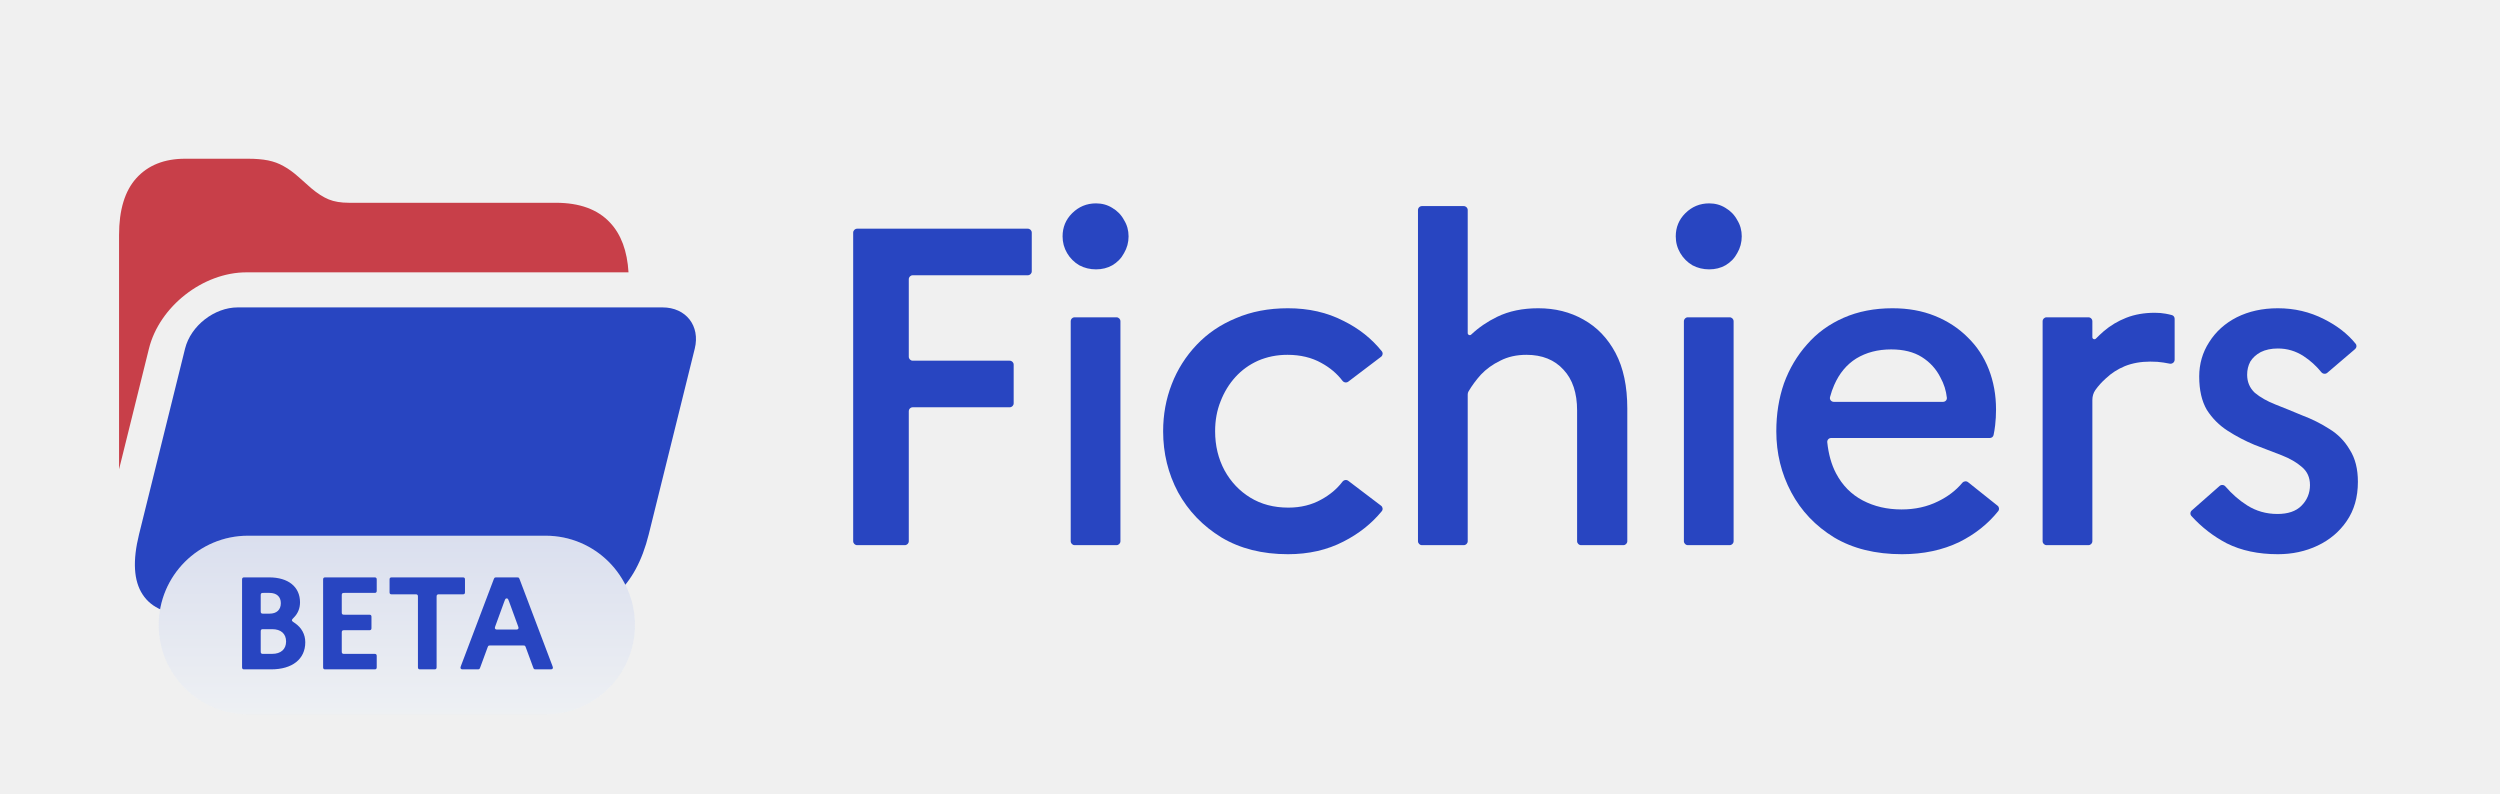
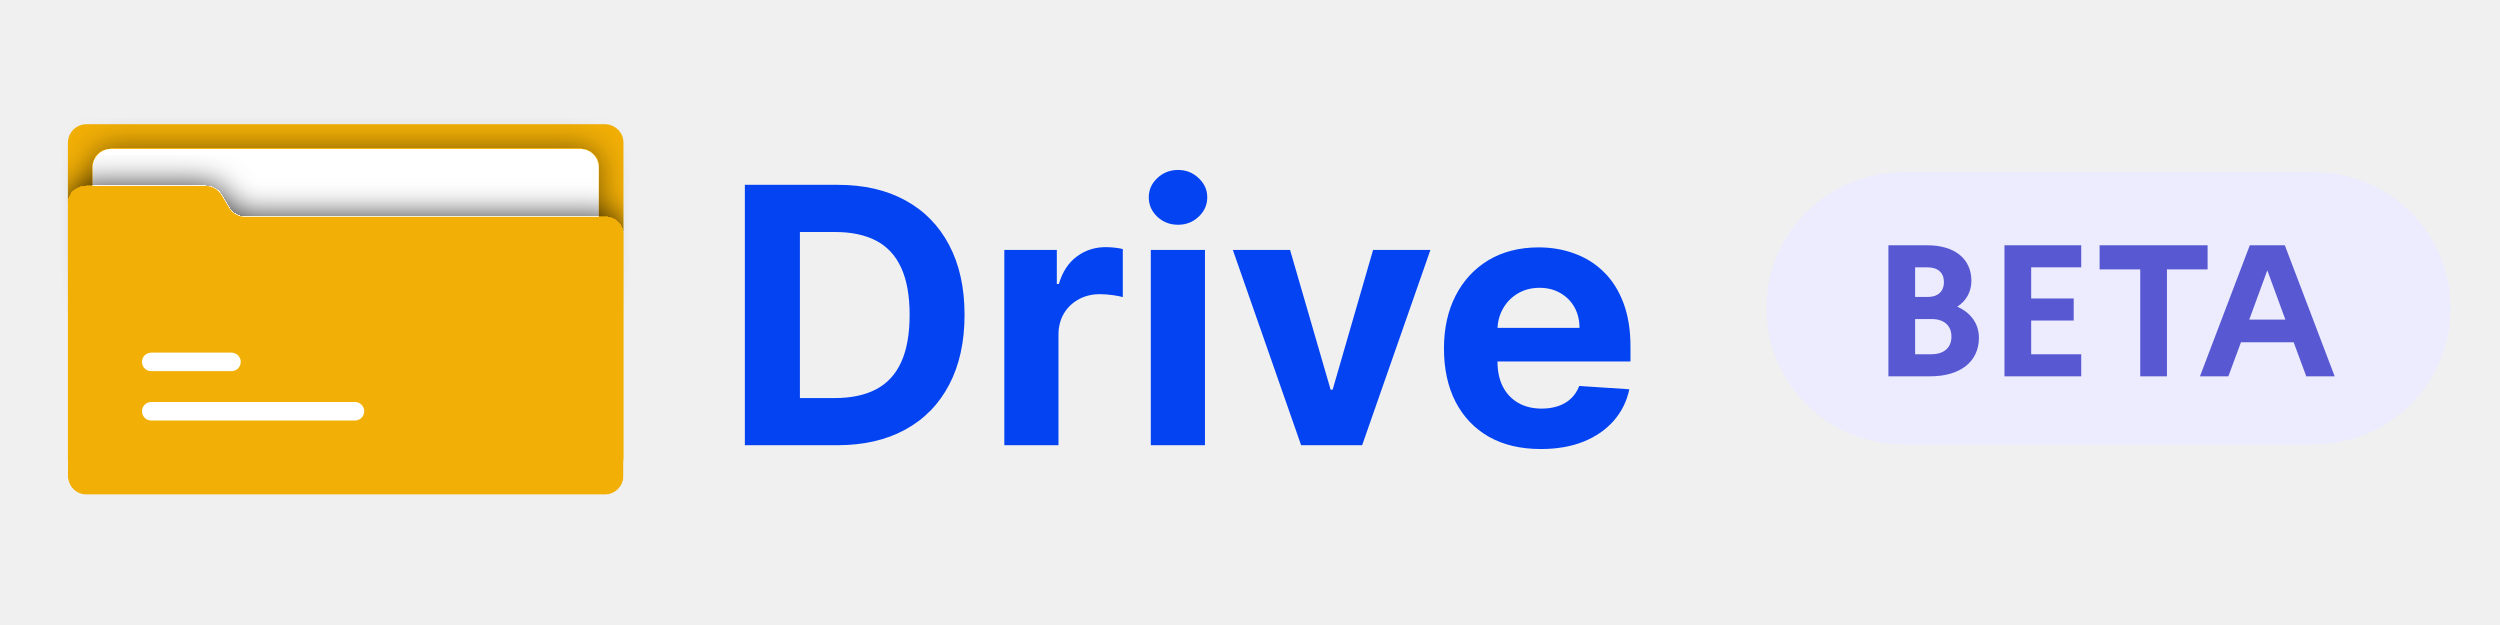
- <svg xmlns="http://www.w3.org/2000/svg" width="126" height="40" viewBox="0 0 126 40" fill="none">
-   <path d="M31.677 13.726H12.42C10.232 13.726 8.033 15.447 7.507 17.57L6 23.654V11.849C6 10.578 6.291 9.621 6.874 8.977C7.465 8.326 8.283 8 9.329 8H12.501C12.889 8 13.225 8.028 13.509 8.084C13.793 8.141 14.055 8.237 14.294 8.374C14.533 8.503 14.783 8.684 15.045 8.917L15.684 9.484C15.998 9.749 16.293 9.938 16.569 10.051C16.846 10.164 17.186 10.22 17.589 10.22H28.012C29.215 10.22 30.127 10.554 30.747 11.221C31.303 11.813 31.613 12.648 31.677 13.726Z" fill="#C83F49" />
-   <path d="M9.677 31C8.466 31 7.637 30.654 7.188 29.961C6.737 29.276 6.678 28.266 7.008 26.93L9.327 17.571C9.611 16.423 10.8 15.493 11.983 15.493H33.39C34.572 15.493 35.3 16.423 35.016 17.571L32.697 26.93C32.366 28.266 31.817 29.276 31.05 29.961C30.28 30.654 29.361 31 28.293 31H9.677Z" fill="#2845C1" />
-   <rect x="8" y="27" width="24" height="9" rx="4.5" fill="#EEF1F4" />
-   <rect x="8" y="27" width="24" height="9" rx="4.5" fill="url(#paint0_linear_3435_94)" fill-opacity="0.1" />
-   <path d="M12.342 33.736C12.293 33.736 12.268 33.736 12.249 33.727C12.232 33.718 12.218 33.705 12.21 33.688C12.2 33.669 12.2 33.644 12.2 33.594V29.243C12.2 29.193 12.2 29.168 12.21 29.149C12.218 29.132 12.232 29.118 12.249 29.11C12.268 29.1 12.293 29.1 12.342 29.1H13.564C14.531 29.1 15.121 29.577 15.121 30.358C15.121 30.648 15.02 30.907 14.826 31.107C14.757 31.178 14.723 31.213 14.717 31.236C14.711 31.262 14.712 31.274 14.724 31.297C14.734 31.319 14.774 31.345 14.853 31.398C15.198 31.628 15.386 31.97 15.386 32.372C15.386 33.22 14.73 33.736 13.664 33.736H12.342ZM13.584 29.882H13.283C13.233 29.882 13.208 29.882 13.189 29.891C13.172 29.9 13.159 29.913 13.15 29.93C13.14 29.949 13.14 29.974 13.14 30.024V30.786C13.14 30.835 13.14 30.86 13.15 30.88C13.159 30.896 13.172 30.91 13.189 30.918C13.208 30.928 13.233 30.928 13.283 30.928H13.584C13.942 30.928 14.154 30.736 14.154 30.398C14.154 30.074 13.942 29.882 13.584 29.882ZM13.717 31.71H13.283C13.233 31.71 13.208 31.71 13.189 31.719C13.172 31.728 13.159 31.741 13.15 31.758C13.14 31.777 13.14 31.802 13.14 31.852V32.812C13.14 32.862 13.14 32.887 13.15 32.906C13.159 32.923 13.172 32.937 13.189 32.945C13.208 32.955 13.233 32.955 13.283 32.955H13.717C14.154 32.955 14.419 32.723 14.419 32.332C14.419 31.935 14.154 31.71 13.717 31.71Z" fill="#2845C1" />
-   <path d="M16.427 33.736C16.377 33.736 16.352 33.736 16.333 33.727C16.317 33.718 16.303 33.705 16.294 33.688C16.285 33.669 16.285 33.644 16.285 33.594V29.243C16.285 29.193 16.285 29.168 16.294 29.149C16.303 29.132 16.317 29.118 16.333 29.11C16.352 29.1 16.377 29.1 16.427 29.1H18.844C18.894 29.1 18.919 29.1 18.938 29.11C18.955 29.118 18.969 29.132 18.977 29.149C18.987 29.168 18.987 29.193 18.987 29.243V29.739C18.987 29.789 18.987 29.814 18.977 29.833C18.969 29.85 18.955 29.863 18.938 29.872C18.919 29.882 18.894 29.882 18.844 29.882H17.368C17.318 29.882 17.293 29.882 17.274 29.891C17.257 29.9 17.243 29.913 17.235 29.93C17.225 29.949 17.225 29.974 17.225 30.024V30.839C17.225 30.889 17.225 30.913 17.235 30.933C17.243 30.949 17.257 30.963 17.274 30.971C17.293 30.981 17.318 30.981 17.368 30.981H18.579C18.629 30.981 18.654 30.981 18.673 30.991C18.69 30.999 18.704 31.013 18.712 31.03C18.722 31.049 18.722 31.074 18.722 31.124V31.62C18.722 31.67 18.722 31.695 18.712 31.714C18.704 31.731 18.69 31.744 18.673 31.753C18.654 31.763 18.629 31.763 18.579 31.763H17.368C17.318 31.763 17.293 31.763 17.274 31.772C17.257 31.781 17.243 31.794 17.235 31.811C17.225 31.83 17.225 31.855 17.225 31.905V32.812C17.225 32.862 17.225 32.887 17.235 32.906C17.243 32.923 17.257 32.937 17.274 32.945C17.293 32.955 17.318 32.955 17.368 32.955H18.844C18.894 32.955 18.919 32.955 18.938 32.965C18.955 32.973 18.969 32.987 18.977 33.004C18.987 33.023 18.987 33.047 18.987 33.097V33.594C18.987 33.644 18.987 33.669 18.977 33.688C18.969 33.705 18.955 33.718 18.938 33.727C18.919 33.736 18.894 33.736 18.844 33.736H16.427Z" fill="#2845C1" />
-   <path d="M19.776 29.954C19.726 29.954 19.701 29.954 19.682 29.945C19.666 29.936 19.652 29.923 19.643 29.906C19.634 29.887 19.634 29.862 19.634 29.812V29.243C19.634 29.193 19.634 29.168 19.643 29.149C19.652 29.132 19.666 29.118 19.682 29.11C19.701 29.1 19.726 29.1 19.776 29.1H23.293C23.343 29.1 23.368 29.1 23.387 29.11C23.404 29.118 23.417 29.132 23.426 29.149C23.435 29.168 23.435 29.193 23.435 29.243V29.812C23.435 29.862 23.435 29.887 23.426 29.906C23.417 29.923 23.404 29.936 23.387 29.945C23.368 29.954 23.343 29.954 23.293 29.954H22.147C22.097 29.954 22.073 29.954 22.053 29.964C22.037 29.973 22.023 29.986 22.015 30.003C22.005 30.022 22.005 30.047 22.005 30.097V33.594C22.005 33.644 22.005 33.669 21.995 33.688C21.987 33.705 21.973 33.718 21.956 33.727C21.937 33.736 21.912 33.736 21.862 33.736H21.207C21.157 33.736 21.132 33.736 21.113 33.727C21.096 33.718 21.083 33.705 21.074 33.688C21.064 33.669 21.064 33.644 21.064 33.594V30.097C21.064 30.047 21.064 30.022 21.055 30.003C21.046 29.986 21.032 29.973 21.016 29.964C20.997 29.954 20.972 29.954 20.922 29.954H19.776Z" fill="#2845C1" />
-   <path d="M23.372 33.736C23.303 33.736 23.268 33.736 23.246 33.722C23.227 33.709 23.213 33.689 23.208 33.667C23.202 33.641 23.215 33.608 23.239 33.543L24.886 29.192C24.899 29.159 24.905 29.142 24.916 29.13C24.926 29.119 24.938 29.111 24.951 29.106C24.966 29.1 24.984 29.1 25.02 29.1H26.055C26.09 29.1 26.108 29.1 26.123 29.106C26.137 29.111 26.149 29.119 26.158 29.13C26.169 29.142 26.175 29.159 26.188 29.192L27.835 33.543C27.86 33.608 27.872 33.641 27.866 33.667C27.861 33.689 27.848 33.709 27.828 33.722C27.806 33.736 27.771 33.736 27.702 33.736H27.008C26.972 33.736 26.954 33.736 26.939 33.73C26.925 33.725 26.913 33.717 26.903 33.706C26.892 33.694 26.886 33.677 26.874 33.643L26.499 32.624C26.486 32.591 26.48 32.574 26.469 32.561C26.46 32.55 26.448 32.542 26.434 32.537C26.419 32.531 26.401 32.531 26.365 32.531H24.709C24.674 32.531 24.656 32.531 24.64 32.537C24.627 32.542 24.615 32.55 24.605 32.561C24.594 32.574 24.588 32.591 24.576 32.624L24.201 33.643C24.188 33.677 24.182 33.694 24.171 33.706C24.162 33.717 24.149 33.725 24.136 33.73C24.121 33.736 24.103 33.736 24.067 33.736H23.372ZM24.971 31.538C24.948 31.602 24.936 31.635 24.942 31.66C24.947 31.683 24.961 31.703 24.98 31.715C25.002 31.73 25.037 31.73 25.105 31.73H25.969C26.038 31.73 26.072 31.73 26.094 31.715C26.114 31.703 26.127 31.683 26.133 31.66C26.139 31.635 26.127 31.602 26.103 31.538L25.671 30.354C25.63 30.241 25.609 30.185 25.579 30.169C25.553 30.155 25.522 30.155 25.495 30.169C25.465 30.185 25.445 30.241 25.403 30.354L24.971 31.538Z" fill="#2845C1" />
-   <path d="M64.911 15.536C65.959 15.536 66.894 15.749 67.714 16.174C68.487 16.554 69.13 17.064 69.643 17.704C69.712 17.789 69.694 17.914 69.607 17.98L67.953 19.235C67.861 19.305 67.729 19.282 67.659 19.189C67.384 18.828 67.03 18.529 66.597 18.293C66.111 18.02 65.541 17.883 64.888 17.883C64.356 17.883 63.863 17.982 63.407 18.179C62.967 18.376 62.587 18.65 62.268 18.999C61.949 19.349 61.698 19.759 61.516 20.23C61.333 20.685 61.242 21.187 61.242 21.734C61.242 22.463 61.402 23.124 61.721 23.716C62.04 24.293 62.473 24.749 63.02 25.083C63.566 25.417 64.204 25.584 64.934 25.584C65.556 25.584 66.111 25.448 66.597 25.174C67.03 24.938 67.384 24.64 67.659 24.279C67.729 24.186 67.861 24.163 67.953 24.233L69.605 25.487C69.693 25.553 69.711 25.679 69.641 25.765C69.128 26.391 68.486 26.9 67.714 27.293C66.894 27.718 65.959 27.932 64.911 27.932C63.62 27.932 62.503 27.65 61.562 27.088C60.62 26.511 59.891 25.752 59.374 24.81C58.873 23.868 58.622 22.843 58.622 21.734C58.622 20.898 58.766 20.109 59.055 19.364C59.343 18.62 59.762 17.959 60.309 17.382C60.855 16.805 61.516 16.356 62.29 16.037C63.065 15.703 63.939 15.536 64.911 15.536Z" fill="#2845C1" />
-   <path fill-rule="evenodd" clip-rule="evenodd" d="M95.382 15.536C96.172 15.536 96.886 15.665 97.523 15.923C98.161 16.181 98.708 16.539 99.164 16.994C99.635 17.45 99.992 17.99 100.235 18.613C100.478 19.235 100.6 19.911 100.6 20.64C100.6 20.913 100.585 21.18 100.555 21.438C100.533 21.625 100.506 21.788 100.476 21.927C100.457 22.015 100.378 22.075 100.288 22.075H92.29C92.174 22.075 92.082 22.174 92.094 22.29C92.158 22.894 92.304 23.415 92.534 23.853C92.853 24.46 93.301 24.916 93.878 25.22C94.455 25.524 95.109 25.676 95.838 25.676C96.521 25.676 97.137 25.539 97.684 25.266C98.176 25.026 98.581 24.716 98.899 24.336C98.972 24.249 99.101 24.231 99.19 24.302L100.677 25.487C100.761 25.554 100.777 25.677 100.71 25.761C100.195 26.404 99.543 26.922 98.754 27.317C97.903 27.727 96.939 27.932 95.86 27.932C94.524 27.932 93.384 27.65 92.442 27.088C91.501 26.511 90.779 25.752 90.278 24.81C89.777 23.868 89.526 22.843 89.526 21.734C89.526 20.868 89.655 20.063 89.913 19.319C90.186 18.574 90.574 17.921 91.075 17.359C91.576 16.782 92.192 16.334 92.921 16.015C93.65 15.696 94.47 15.536 95.382 15.536ZM95.314 17.61C94.645 17.61 94.06 17.762 93.559 18.066C93.073 18.369 92.701 18.817 92.442 19.409C92.359 19.596 92.29 19.798 92.233 20.014C92.201 20.137 92.297 20.253 92.423 20.253H97.929C98.042 20.253 98.134 20.16 98.122 20.047C98.084 19.687 97.976 19.346 97.797 19.023C97.584 18.598 97.273 18.256 96.863 17.997C96.453 17.739 95.936 17.61 95.314 17.61Z" fill="#2845C1" />
-   <path d="M114.805 15.536C115.64 15.536 116.415 15.719 117.129 16.083C117.793 16.416 118.326 16.83 118.725 17.326C118.791 17.407 118.776 17.525 118.697 17.593L117.293 18.791C117.204 18.866 117.071 18.85 116.997 18.76C116.738 18.441 116.44 18.171 116.104 17.951C115.709 17.693 115.276 17.564 114.805 17.564C114.471 17.564 114.182 17.625 113.939 17.746C113.712 17.868 113.537 18.027 113.415 18.225C113.309 18.422 113.256 18.643 113.256 18.886C113.256 19.25 113.385 19.554 113.643 19.797C113.916 20.025 114.266 20.223 114.691 20.39C115.117 20.557 115.564 20.739 116.035 20.937C116.521 21.119 116.977 21.347 117.402 21.62C117.828 21.879 118.17 22.228 118.428 22.668C118.701 23.093 118.838 23.632 118.838 24.285C118.838 25.06 118.648 25.721 118.269 26.268C117.904 26.799 117.418 27.21 116.811 27.498C116.203 27.787 115.534 27.932 114.805 27.932C113.818 27.932 112.959 27.749 112.23 27.385C111.559 27.035 110.964 26.575 110.447 26.006C110.373 25.925 110.382 25.8 110.465 25.727L111.868 24.492C111.954 24.417 112.085 24.429 112.159 24.515C112.49 24.898 112.855 25.217 113.256 25.471C113.711 25.759 114.22 25.904 114.782 25.904C115.314 25.904 115.717 25.767 115.99 25.493C116.279 25.205 116.423 24.855 116.423 24.446C116.423 24.066 116.286 23.762 116.013 23.534C115.754 23.307 115.413 23.109 114.987 22.942C114.562 22.775 114.106 22.599 113.62 22.417C113.149 22.22 112.701 21.985 112.275 21.711C111.85 21.438 111.501 21.088 111.228 20.663C110.969 20.223 110.84 19.66 110.84 18.977C110.84 18.339 111.008 17.762 111.342 17.245C111.676 16.714 112.139 16.295 112.731 15.992C113.339 15.688 114.03 15.536 114.805 15.536Z" fill="#2845C1" />
-   <path d="M52.001 13.673C52.001 13.784 51.911 13.873 51.801 13.873H46.003C45.892 13.873 45.803 13.963 45.803 14.073V17.979C45.803 18.089 45.892 18.179 46.003 18.179H50.889C50.999 18.179 51.089 18.268 51.089 18.379V20.327C51.089 20.437 50.999 20.527 50.889 20.527H46.003C45.892 20.527 45.803 20.616 45.803 20.727V27.276C45.803 27.386 45.713 27.476 45.603 27.476H43.2C43.09 27.476 43 27.386 43 27.276V11.726C43 11.615 43.09 11.526 43.2 11.526H51.801C51.911 11.526 52.001 11.615 52.001 11.726V13.673Z" fill="#2845C1" />
-   <path d="M56.47 27.276C56.47 27.386 56.38 27.476 56.27 27.476H54.164C54.053 27.476 53.964 27.386 53.964 27.276V16.192C53.964 16.081 54.053 15.992 54.164 15.992H56.27C56.38 15.992 56.47 16.081 56.47 16.192V27.276Z" fill="#2845C1" />
-   <path d="M73.973 16.789C73.973 16.879 74.084 16.924 74.149 16.862C74.526 16.507 74.961 16.209 75.453 15.969C76.046 15.68 76.737 15.536 77.527 15.536C78.378 15.536 79.137 15.726 79.806 16.106C80.489 16.485 81.029 17.048 81.424 17.792C81.819 18.537 82.016 19.471 82.016 20.595V27.276C82.016 27.386 81.926 27.476 81.816 27.476H79.686C79.576 27.476 79.486 27.386 79.486 27.276V20.686C79.486 19.805 79.258 19.121 78.803 18.635C78.347 18.134 77.724 17.883 76.935 17.883C76.433 17.883 75.993 17.982 75.613 18.179C75.234 18.361 74.906 18.597 74.633 18.886C74.393 19.154 74.187 19.434 74.013 19.728C73.986 19.773 73.973 19.825 73.973 19.877V27.276C73.973 27.386 73.883 27.476 73.773 27.476H71.666C71.555 27.476 71.466 27.386 71.466 27.276V10.587C71.466 10.476 71.555 10.387 71.666 10.387H73.773C73.883 10.387 73.973 10.476 73.973 10.587V16.789Z" fill="#2845C1" />
-   <path d="M87.374 27.276C87.374 27.386 87.284 27.476 87.174 27.476H85.068C84.958 27.476 84.868 27.386 84.868 27.276V16.192C84.868 16.081 84.958 15.992 85.068 15.992H87.174C87.284 15.992 87.374 16.081 87.374 16.192V27.276Z" fill="#2845C1" />
-   <path d="M108.6 15.764C108.797 15.764 108.979 15.779 109.146 15.81C109.259 15.83 109.365 15.854 109.464 15.881C109.547 15.904 109.602 15.981 109.602 16.067V18.128C109.602 18.258 109.479 18.354 109.352 18.328C109.248 18.306 109.141 18.288 109.032 18.271C108.85 18.24 108.629 18.225 108.371 18.225C107.9 18.225 107.475 18.301 107.096 18.452C106.731 18.604 106.412 18.809 106.139 19.068C105.937 19.247 105.759 19.444 105.607 19.656C105.502 19.804 105.455 19.984 105.455 20.165V27.276C105.455 27.386 105.366 27.476 105.255 27.476H103.148C103.038 27.476 102.948 27.386 102.948 27.276V16.192C102.948 16.081 103.038 15.992 103.148 15.992H105.255C105.366 15.992 105.455 16.081 105.455 16.192V16.996C105.455 17.087 105.568 17.131 105.632 17.067C105.759 16.938 105.89 16.815 106.024 16.698C106.359 16.41 106.739 16.182 107.164 16.015C107.589 15.848 108.068 15.764 108.6 15.764Z" fill="#2845C1" />
-   <path d="M55.239 10.25C55.543 10.25 55.817 10.326 56.06 10.478C56.318 10.63 56.516 10.835 56.652 11.093C56.804 11.336 56.88 11.61 56.88 11.913C56.88 12.217 56.804 12.498 56.652 12.756C56.516 13.014 56.318 13.219 56.06 13.371C55.817 13.508 55.543 13.576 55.239 13.576C54.936 13.576 54.655 13.508 54.397 13.371C54.138 13.219 53.933 13.014 53.781 12.756C53.63 12.498 53.554 12.217 53.554 11.913C53.554 11.458 53.713 11.07 54.032 10.751C54.366 10.417 54.769 10.25 55.239 10.25Z" fill="#2845C1" />
-   <path d="M86.144 10.25C86.447 10.25 86.721 10.326 86.964 10.478C87.222 10.63 87.42 10.835 87.557 11.093C87.709 11.336 87.784 11.61 87.784 11.913C87.784 12.217 87.708 12.498 87.557 12.756C87.42 13.014 87.222 13.219 86.964 13.371C86.721 13.508 86.447 13.576 86.144 13.576C85.84 13.576 85.559 13.508 85.301 13.371C85.043 13.219 84.838 13.014 84.686 12.756C84.534 12.498 84.458 12.217 84.458 11.913C84.458 11.458 84.618 11.07 84.936 10.751C85.271 10.417 85.673 10.25 86.144 10.25Z" fill="#2845C1" />
+ <svg xmlns="http://www.w3.org/2000/svg" width="112" height="28" viewBox="-10 0 405 91" fill="none">
+   <g clip-path="url(#clip0_34_84)">
+     <path d="M364.831 22.75H298.325C286.082 22.75 276.157 32.627 276.157 44.811C276.157 56.994 286.082 66.871 298.325 66.871H364.831C377.075 66.871 387 56.994 387 44.811C387 32.627 377.075 22.75 364.831 22.75Z" fill="#ECECFE" />
+     <path d="M295.923 55.841V34.608H302.202C306.652 34.608 309.365 36.791 309.365 40.371C309.365 42.1 308.573 43.586 307.079 44.557C309.335 45.558 310.585 47.378 310.585 49.592C310.585 53.475 307.567 55.841 302.659 55.841H295.923ZM302.293 38.187H300.251V42.98H302.293C303.94 42.98 304.915 42.1 304.915 40.553C304.915 39.066 303.94 38.187 302.293 38.187ZM302.903 46.559H300.251V52.261H302.903C304.915 52.261 306.134 51.2 306.134 49.41C306.134 47.59 304.915 46.559 302.903 46.559ZM314.722 55.841V34.608H327.158V38.187H319.05V43.222H325.939V46.801H319.05V52.261H327.158V55.841H314.722ZM330.135 38.52V34.608H347.631V38.52H341.047V55.841H336.719V38.52H330.135ZM346.392 55.841L354.47 34.608H360.14L368.218 55.841H363.615L361.573 50.32H353.038L350.995 55.841H346.392ZM354.379 46.65H360.231L357.305 38.672L354.379 46.65Z" fill="#5858D3" />
+     <rect x="1" y="15" width="90" height="57" rx="3" fill="#F2AF05" />
+     <g filter="url(#filter0_d_34_84)">
+       <rect x="5" y="19" width="82" height="23" rx="3" fill="white" />
+     </g>
+     <g clip-path="url(#clip1_34_84)">
+       <g filter="url(#filter1_d_34_84)">
+         <path d="M1 28C1 26.343 2.343 25 4 25H23.301C24.355 25 25.332 25.553 25.874 26.456L27.126 28.544C27.668 29.447 28.645 30 29.699 30H88C89.657 30 91 31.343 91 33V72C91 73.657 89.657 75 88 75H4C2.343 75 1 73.657 1 72V28Z" fill="#F2AF05" />
+       </g>
+     </g>
+     <line x1="14.5" y1="53.5" x2="27.5" y2="53.5" stroke="white" stroke-width="3" stroke-linecap="round" />
+     <line x1="14.5" y1="61.5" x2="47.5" y2="61.5" stroke="white" stroke-width="3" stroke-linecap="round" />
+     <path d="M125.619 67H110.666V24.818H125.743C129.986 24.818 133.638 25.663 136.7 27.352C139.762 29.027 142.117 31.437 143.765 34.581C145.426 37.725 146.257 41.488 146.257 45.868C146.257 50.262 145.426 54.038 143.765 57.196C142.117 60.354 139.749 62.778 136.659 64.467C133.583 66.156 129.903 67 125.619 67ZM119.585 59.359H125.249C127.885 59.359 130.103 58.892 131.901 57.958C133.714 57.011 135.073 55.548 135.979 53.571C136.899 51.58 137.359 49.012 137.359 45.868C137.359 42.751 136.899 40.204 135.979 38.227C135.073 36.249 133.721 34.794 131.922 33.86C130.123 32.926 127.906 32.459 125.269 32.459H119.585V59.359ZM152.699 67V35.364H161.205V40.883H161.535C162.111 38.92 163.079 37.437 164.439 36.435C165.798 35.419 167.363 34.91 169.135 34.91C169.574 34.91 170.048 34.938 170.556 34.993C171.064 35.048 171.51 35.123 171.895 35.219V43.005C171.483 42.881 170.913 42.772 170.185 42.675C169.457 42.579 168.791 42.531 168.187 42.531C166.897 42.531 165.743 42.813 164.727 43.376C163.725 43.925 162.928 44.694 162.338 45.682C161.761 46.671 161.473 47.811 161.473 49.102V67H152.699ZM176.431 67V35.364H185.205V67H176.431ZM180.839 31.285C179.534 31.285 178.415 30.853 177.482 29.988C176.562 29.109 176.102 28.059 176.102 26.837C176.102 25.628 176.562 24.592 177.482 23.727C178.415 22.848 179.534 22.408 180.839 22.408C182.143 22.408 183.255 22.848 184.175 23.727C185.109 24.592 185.576 25.628 185.576 26.837C185.576 28.059 185.109 29.109 184.175 29.988C183.255 30.853 182.143 31.285 180.839 31.285ZM221.728 35.364L210.668 67H200.781L189.721 35.364H198.99L205.56 57.999H205.889L212.439 35.364H221.728ZM239.616 67.618C236.362 67.618 233.561 66.959 231.213 65.641C228.879 64.309 227.08 62.428 225.817 59.997C224.553 57.553 223.922 54.663 223.922 51.326C223.922 48.072 224.553 45.216 225.817 42.758C227.08 40.3 228.858 38.385 231.151 37.011C233.458 35.638 236.163 34.952 239.266 34.952C241.353 34.952 243.296 35.288 245.095 35.961C246.907 36.62 248.487 37.615 249.832 38.947C251.192 40.279 252.249 41.955 253.004 43.973C253.759 45.978 254.137 48.326 254.137 51.017V53.427H227.423V47.989H245.878C245.878 46.726 245.603 45.607 245.054 44.632C244.505 43.657 243.742 42.895 242.768 42.346C241.806 41.783 240.687 41.501 239.41 41.501C238.078 41.501 236.898 41.81 235.868 42.428C234.852 43.032 234.055 43.849 233.479 44.879C232.902 45.895 232.607 47.028 232.593 48.278V53.447C232.593 55.013 232.881 56.365 233.458 57.505C234.048 58.645 234.879 59.523 235.95 60.141C237.021 60.759 238.291 61.068 239.76 61.068C240.735 61.068 241.628 60.931 242.438 60.656C243.248 60.382 243.942 59.97 244.518 59.42C245.095 58.871 245.534 58.198 245.836 57.402L253.952 57.938C253.54 59.887 252.695 61.59 251.418 63.045C250.155 64.487 248.521 65.613 246.516 66.423C244.525 67.22 242.225 67.618 239.616 67.618Z" fill="#0443F2" />
+   </g>
  <defs>
-     <linearGradient id="paint0_linear_3435_94" x1="20" y1="27" x2="20" y2="36" gradientUnits="userSpaceOnUse">
-       <stop stop-color="#2845C1" />
-       <stop offset="1" stop-color="#EEF1F4" />
-     </linearGradient>
+     <filter id="filter0_d_34_84" x="0" y="14" width="92" height="33" filterUnits="userSpaceOnUse" color-interpolation-filters="sRGB">
+       <feFlood flood-opacity="0" result="BackgroundImageFix" />
+       <feColorMatrix in="SourceAlpha" type="matrix" values="0 0 0 0 0 0 0 0 0 0 0 0 0 0 0 0 0 0 127 0" result="hardAlpha" />
+       <feOffset />
+       <feGaussianBlur stdDeviation="2.5" />
+       <feComposite in2="hardAlpha" operator="out" />
+       <feColorMatrix type="matrix" values="0 0 0 0 0 0 0 0 0 0 0 0 0 0 0 0 0 0 0.5 0" />
+       <feBlend mode="normal" in2="BackgroundImageFix" result="effect1_dropShadow_34_84" />
+       <feBlend mode="normal" in="SourceGraphic" in2="effect1_dropShadow_34_84" result="shape" />
+     </filter>
+     <filter id="filter1_d_34_84" x="-4" y="20" width="100" height="60" filterUnits="userSpaceOnUse" color-interpolation-filters="sRGB">
+       <feFlood flood-opacity="0" result="BackgroundImageFix" />
+       <feColorMatrix in="SourceAlpha" type="matrix" values="0 0 0 0 0 0 0 0 0 0 0 0 0 0 0 0 0 0 127 0" result="hardAlpha" />
+       <feOffset />
+       <feGaussianBlur stdDeviation="2.5" />
+       <feComposite in2="hardAlpha" operator="out" />
+       <feColorMatrix type="matrix" values="0 0 0 0 0 0 0 0 0 0 0 0 0 0 0 0 0 0 0.8 0" />
+       <feBlend mode="normal" in2="BackgroundImageFix" result="effect1_dropShadow_34_84" />
+       <feBlend mode="normal" in="SourceGraphic" in2="effect1_dropShadow_34_84" result="shape" />
+     </filter>
+     <clipPath id="clip0_34_84">
+       <rect width="460" height="91" fill="white" />
+     </clipPath>
+     <clipPath id="clip1_34_84">
+       <rect x="1" y="15" width="90" height="60" rx="3" fill="white" />
+     </clipPath>
  </defs>
</svg>
